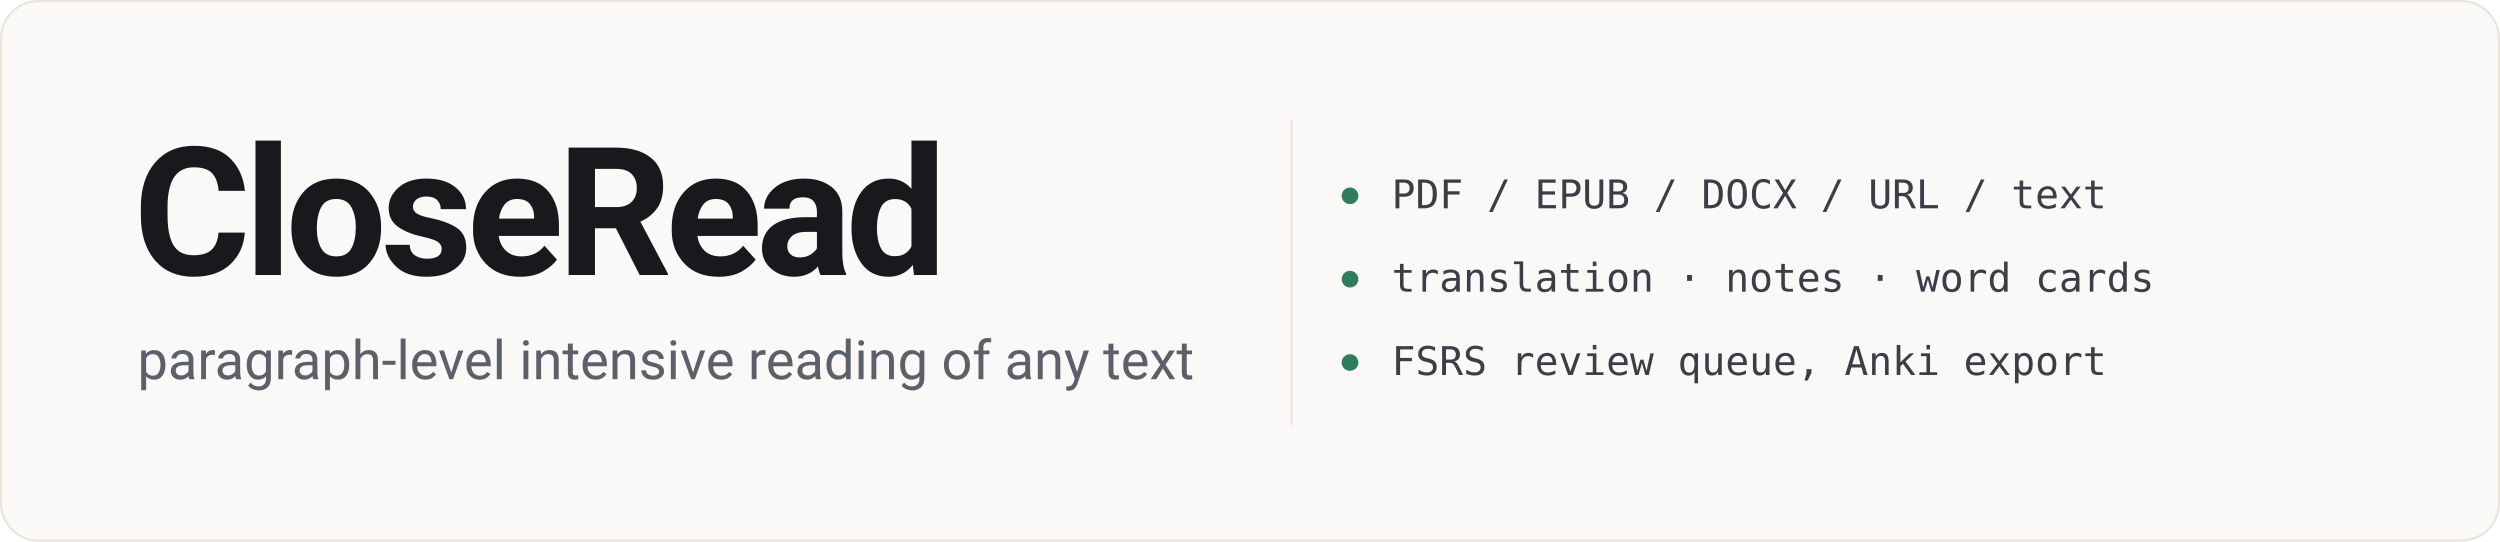
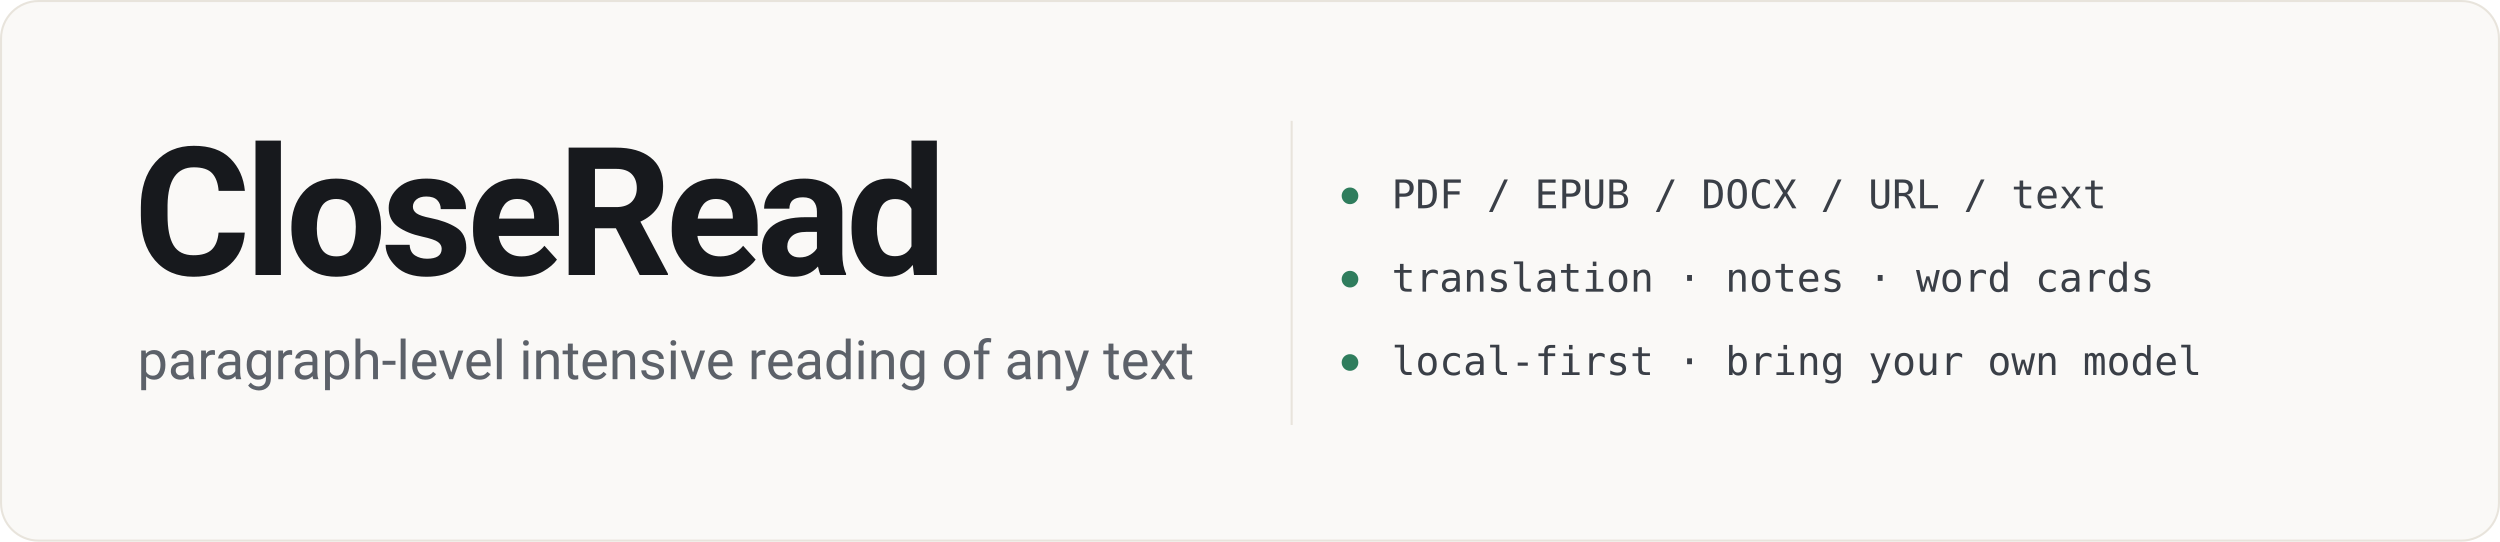
<svg xmlns="http://www.w3.org/2000/svg" width="1200" height="260" viewBox="0 0 1200 260" role="img" aria-label="CloseRead — paragraph-level intensive reading of any text">
  <rect x="0.5" y="0.5" width="1199" height="259" rx="18" fill="#faf9f7" stroke="#e8e4dc" />
  <text x="64" y="132" font-family="-apple-system, BlinkMacSystemFont, 'Segoe UI', Roboto, Helvetica, Arial, sans-serif" font-size="86" font-weight="700" letter-spacing="-3" fill="#17191d">CloseRead</text>
  <text x="66" y="182" font-family="-apple-system, BlinkMacSystemFont, 'Segoe UI', Roboto, Helvetica, Arial, sans-serif" font-size="26" fill="#5c6169">paragraph-level intensive reading of any text</text>
  <line x1="620" y1="58" x2="620" y2="204" stroke="#e8e4dc" stroke-width="1" />
  <circle cx="648" cy="94" r="4" fill="#2f7d5d" />
  <circle cx="648" cy="134" r="4" fill="#2f7d5d" />
  <circle cx="648" cy="174" r="4" fill="#2f7d5d" />
  <g font-family="ui-monospace, SFMono-Regular, Menlo, Consolas, monospace" font-size="19" fill="#3a3f47">
    <text x="668" y="100">PDF / EPUB / DOCX / URL / text</text>
    <text x="668" y="140">translation · notes · word cards</text>
-     <text x="668" y="180">FSRS review queue, Anki export</text>
+     <text x="668" y="180">local-first · bring your own model</text>
  </g>
</svg>
